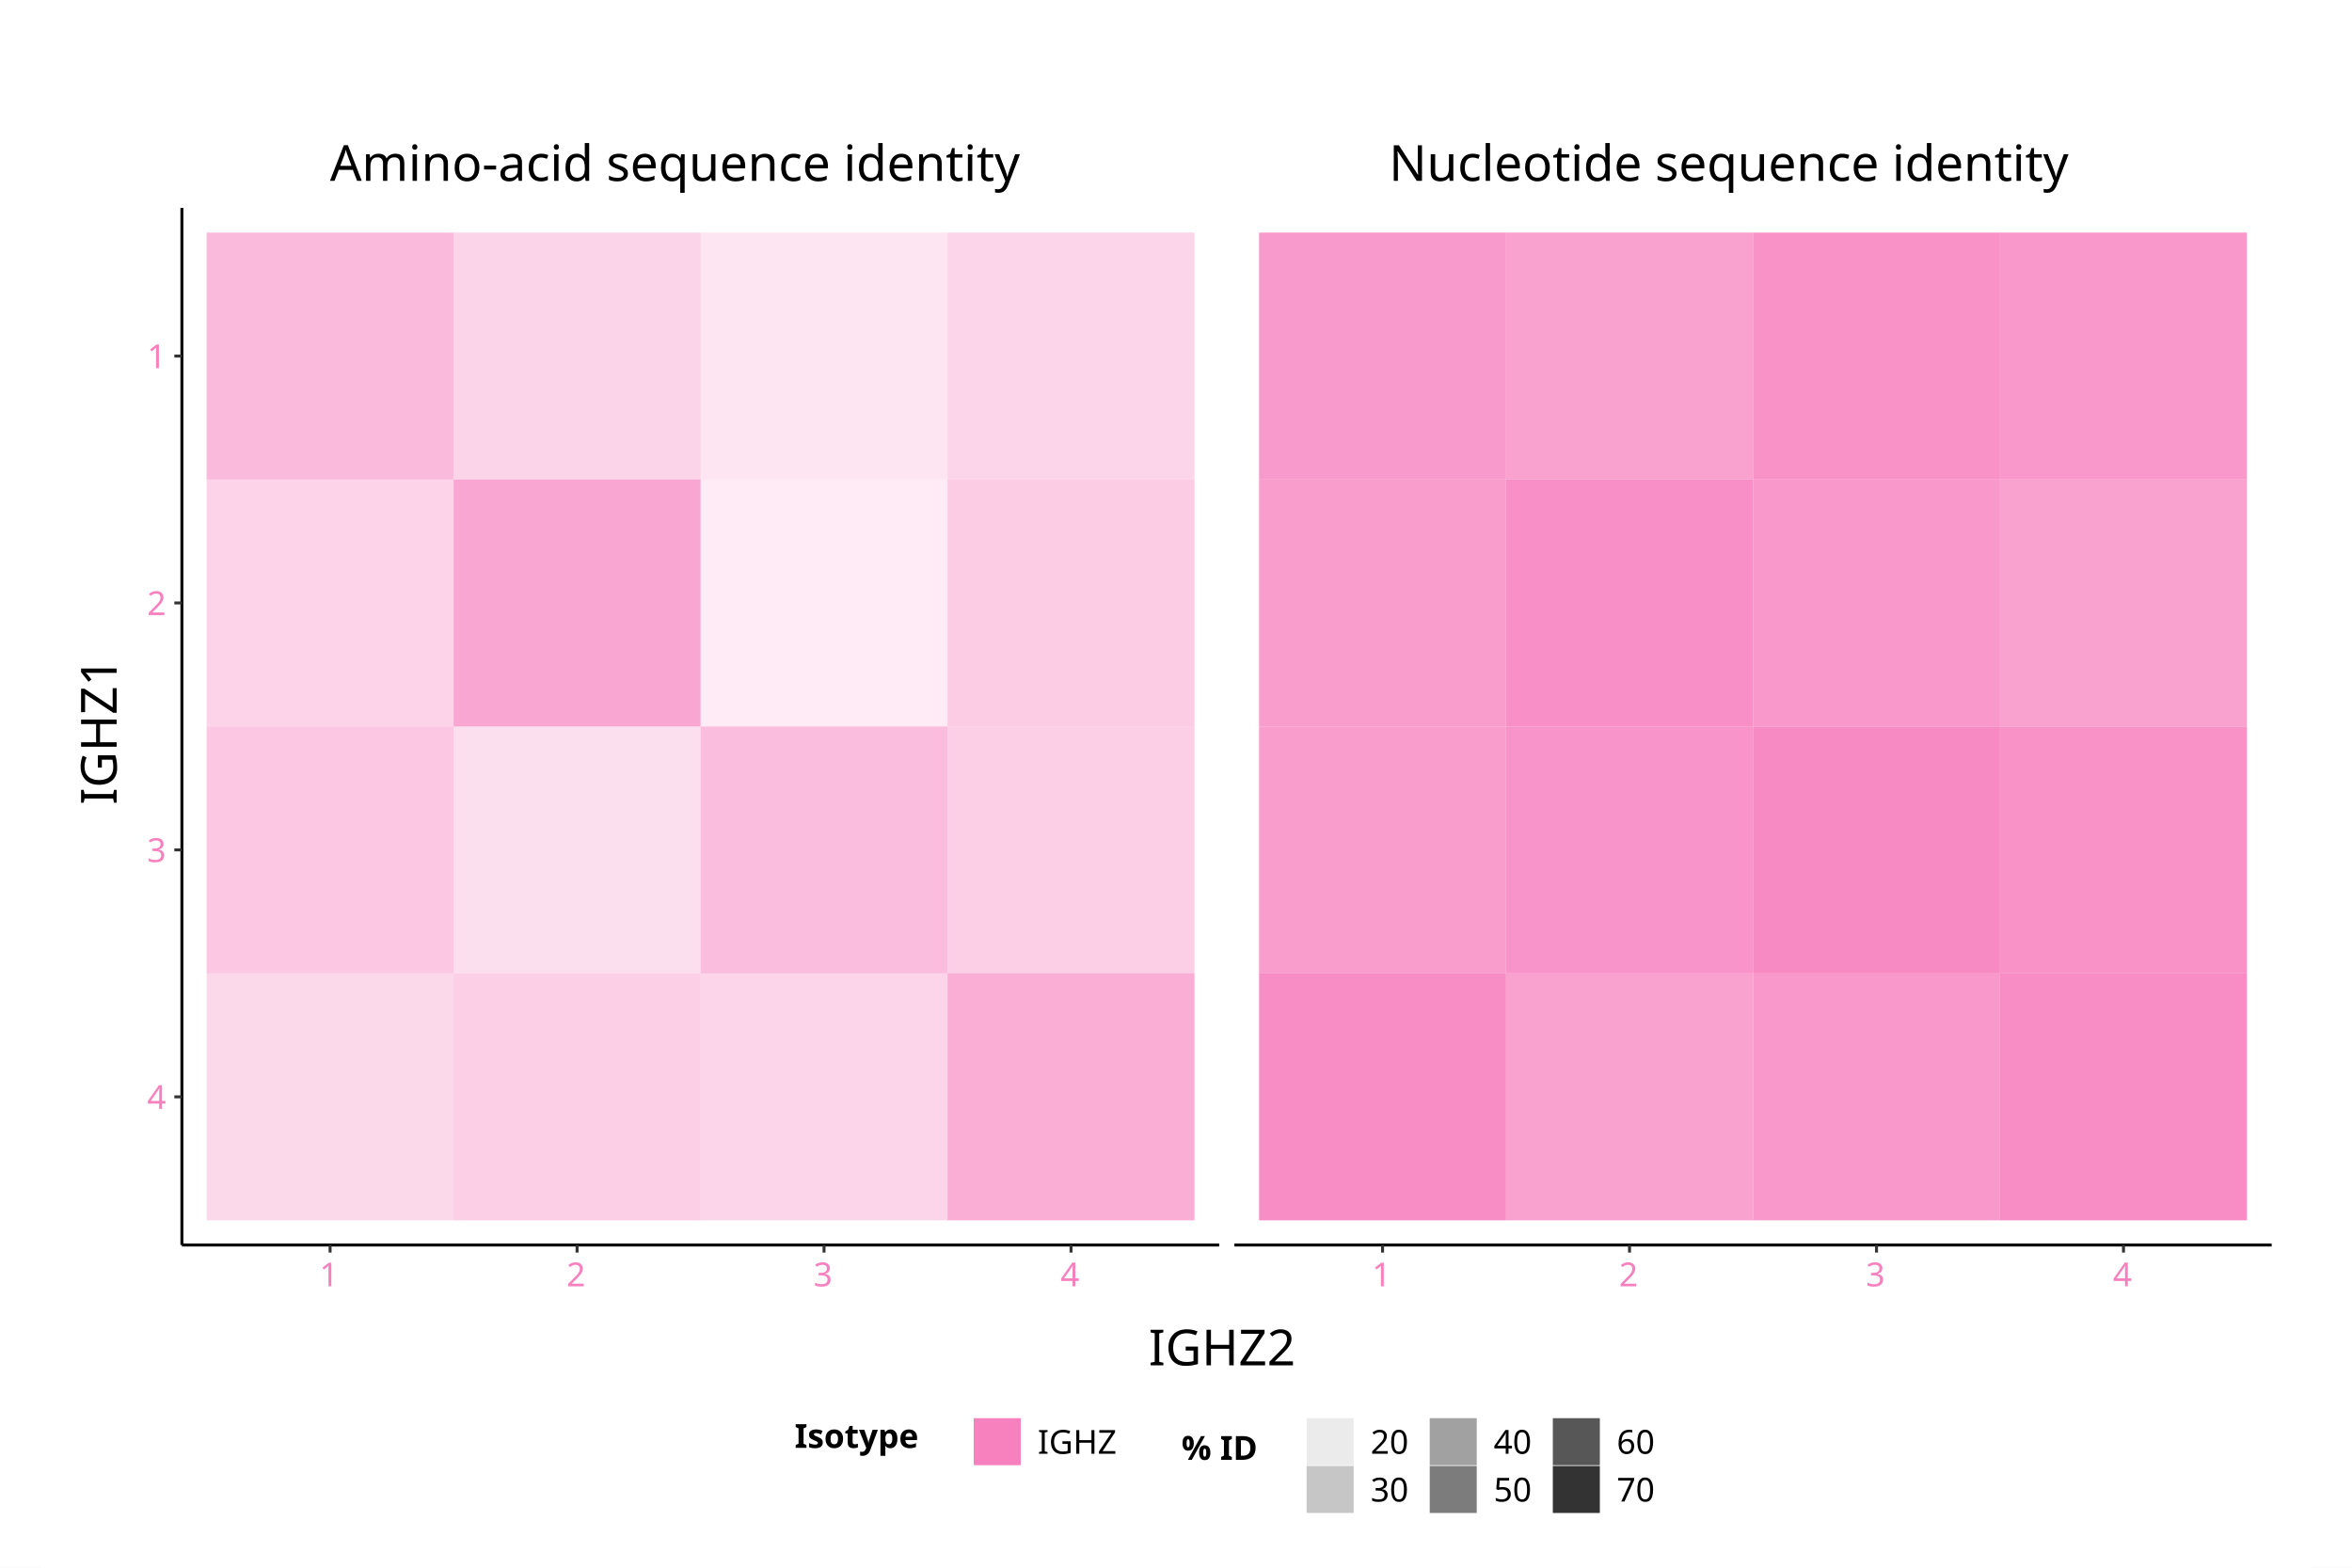
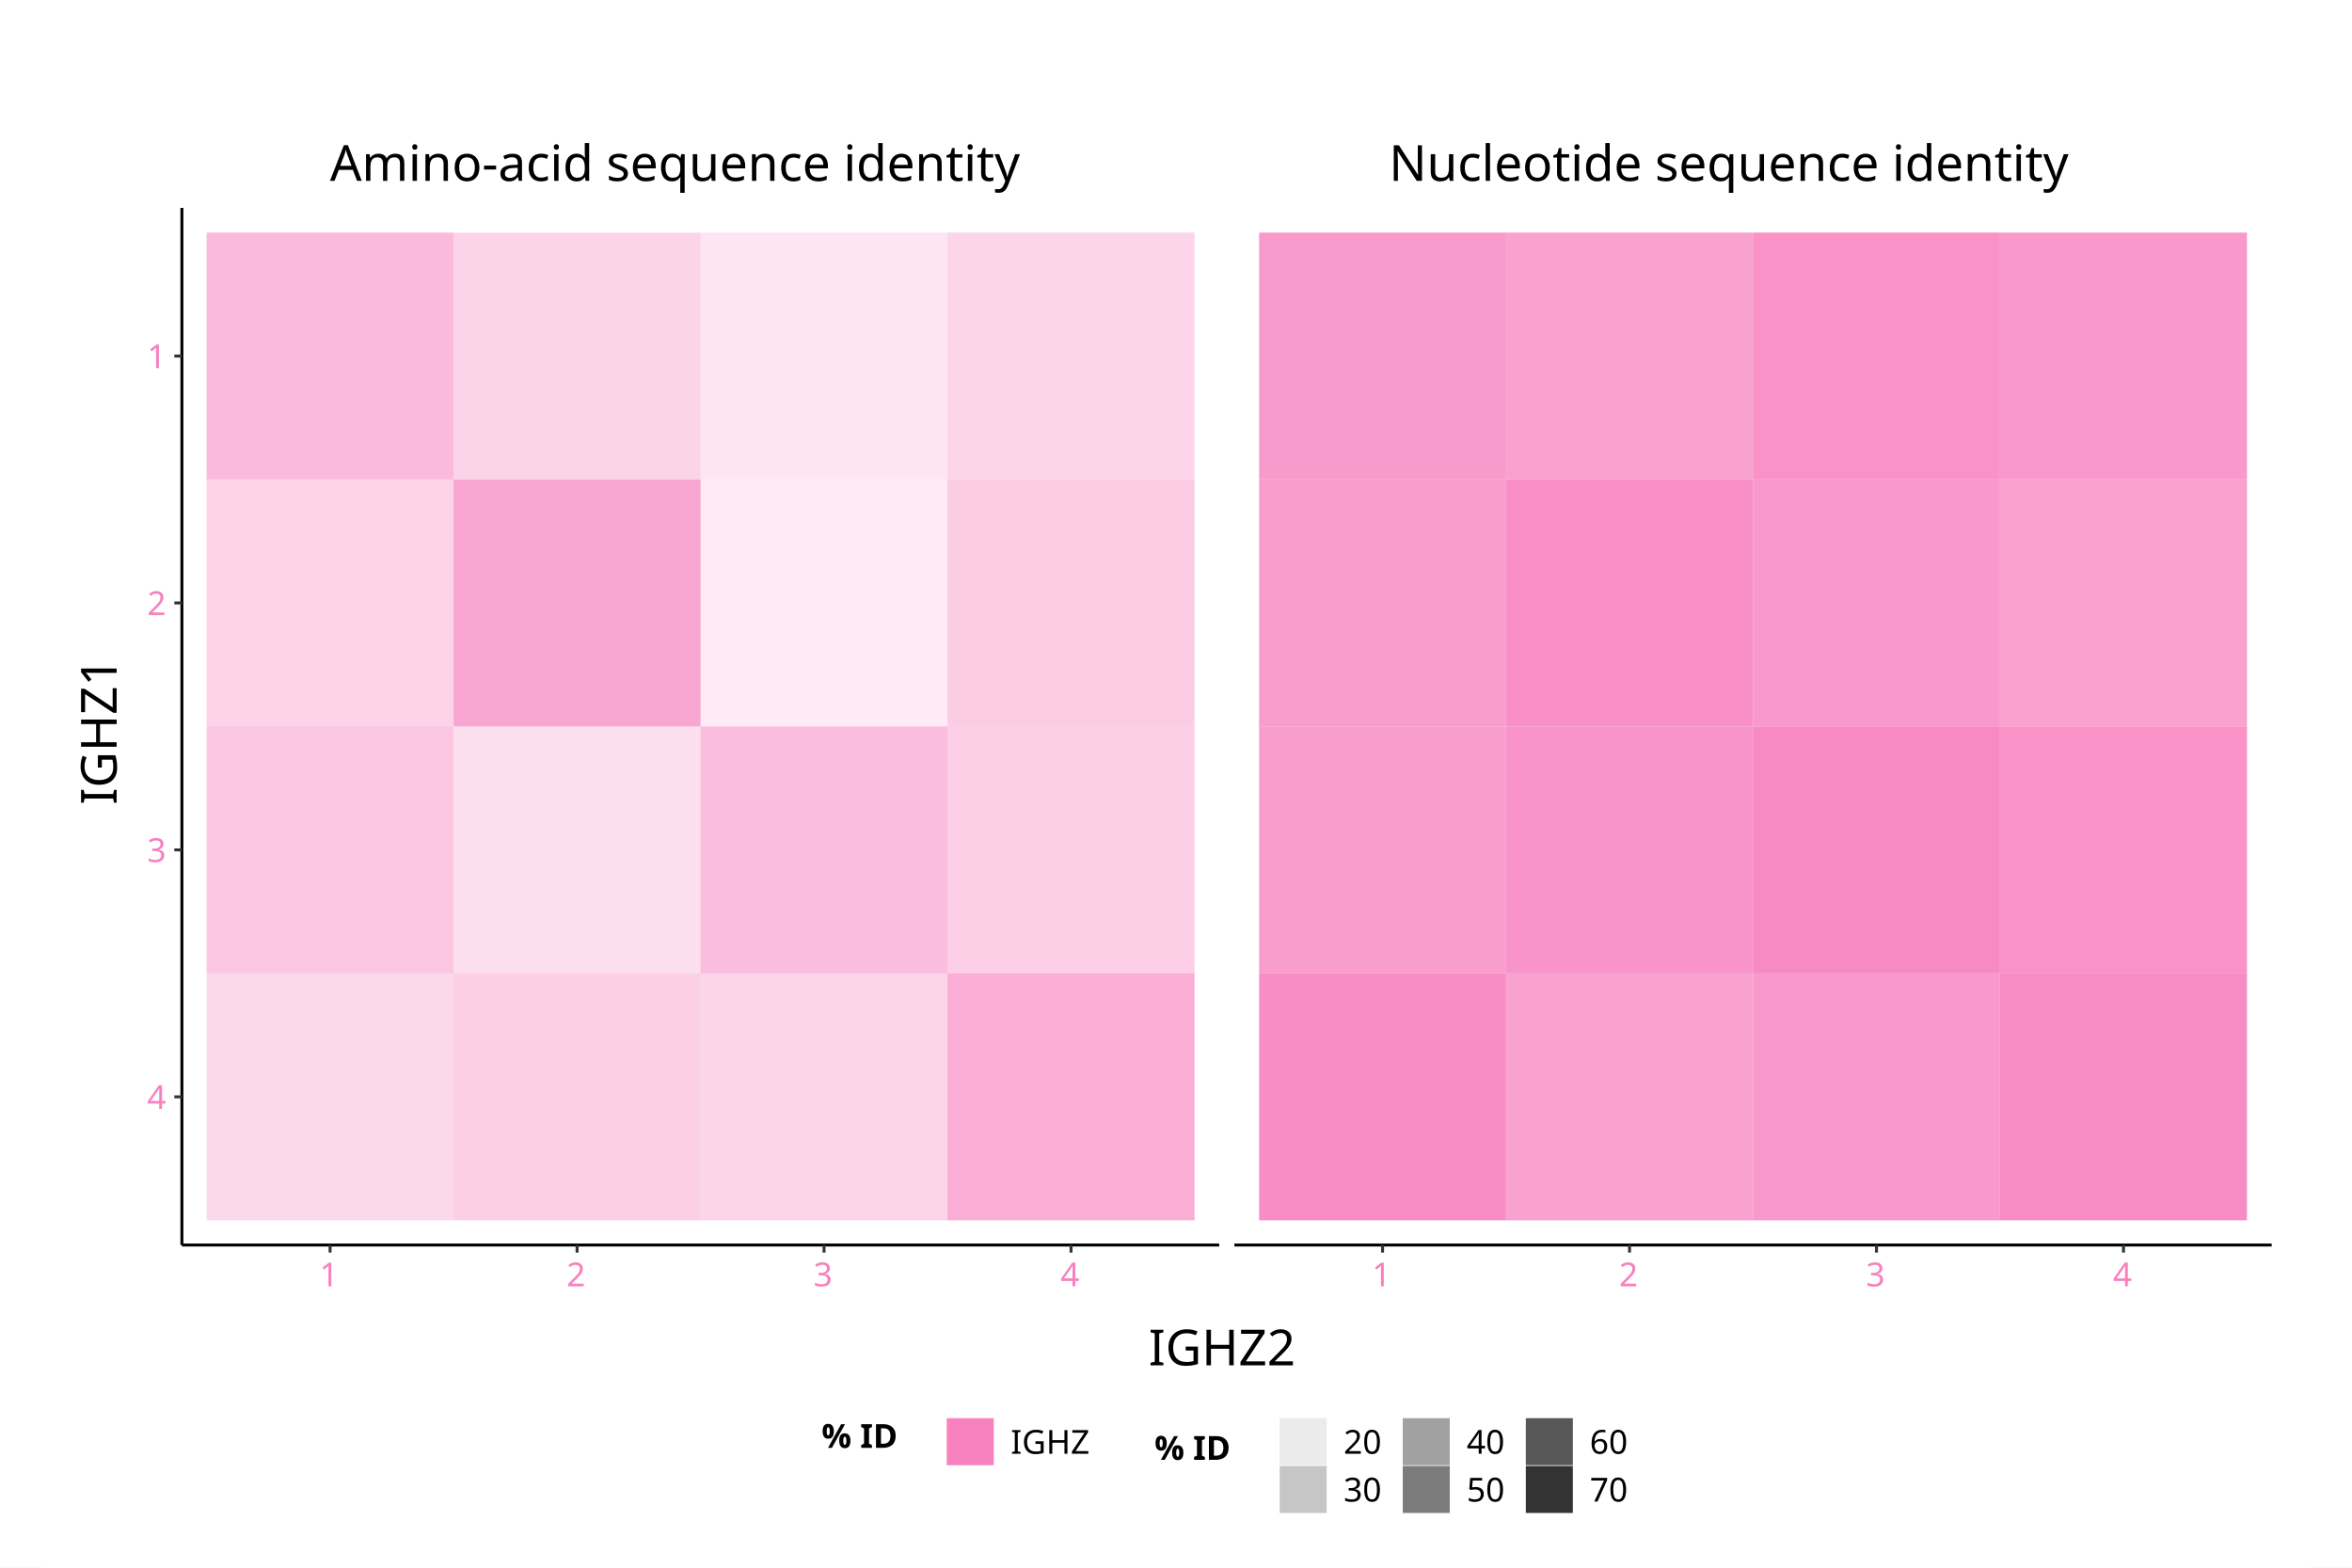
<svg xmlns="http://www.w3.org/2000/svg" viewBox="0 0 850.39 566.93">
  <defs>
    <style type="text/css">
    line, polyline, path, rect, circle {
      fill: none;
      stroke: #000000;
      stroke-linecap: round;
      stroke-linejoin: round;
      stroke-miterlimit: 10.00;
    }
  </style>
  </defs>
  <rect width="100%" height="100%" style="stroke: none; fill: #FFFFFF;" />
  <defs>
    <clipPath id="cpMTQuODY4Nnw4MzUuNTI1fDU2Ni45Mjl8MA==">
      <rect x="14.87" y="0.00" width="820.66" height="566.93" />
    </clipPath>
  </defs>
  <rect x="14.87" y="0.00" width="820.66" height="566.93" style="stroke-width: 1.07; stroke: #FFFFFF; fill: #FFFFFF;" clip-path="url(#cpMTQuODY4Nnw4MzUuNTI1fDU2Ni45Mjl8MA==)" />
  <defs>
    <clipPath id="cpMHw4NTAuMzk0fDU2Ni45Mjl8MA==">
      <rect x="0.00" y="0.00" width="850.39" height="566.93" />
    </clipPath>
  </defs>
  <defs>
    <clipPath id="cpNjUuNzY4M3w0NDAuODJ8NDUwLjIzNnw3NS4xODM4">
      <rect x="65.77" y="75.18" width="375.05" height="375.05" />
    </clipPath>
  </defs>
  <rect x="65.77" y="75.18" width="375.05" height="375.05" style="stroke-width: 1.07; stroke: none; fill: #FFFFFF;" clip-path="url(#cpNjUuNzY4M3w0NDAuODJ8NDUwLjIzNnw3NS4xODM4)" />
  <rect x="74.70" y="84.11" width="89.30" height="89.30" style="stroke-width: 0.21; stroke: none; stroke-linecap: butt; fill: #F781BF; fill-opacity: 0.54;" clip-path="url(#cpNjUuNzY4M3w0NDAuODJ8NDUwLjIzNnw3NS4xODM4)" />
  <rect x="164.00" y="84.11" width="89.30" height="89.30" style="stroke-width: 0.21; stroke: none; stroke-linecap: butt; fill: #F781BF; fill-opacity: 0.34;" clip-path="url(#cpNjUuNzY4M3w0NDAuODJ8NDUwLjIzNnw3NS4xODM4)" />
  <rect x="253.29" y="84.11" width="89.30" height="89.30" style="stroke-width: 0.21; stroke: none; stroke-linecap: butt; fill: #F781BF; fill-opacity: 0.21;" clip-path="url(#cpNjUuNzY4M3w0NDAuODJ8NDUwLjIzNnw3NS4xODM4)" />
  <rect x="342.59" y="84.11" width="89.30" height="89.30" style="stroke-width: 0.21; stroke: none; stroke-linecap: butt; fill: #F781BF; fill-opacity: 0.33;" clip-path="url(#cpNjUuNzY4M3w0NDAuODJ8NDUwLjIzNnw3NS4xODM4)" />
  <rect x="74.70" y="173.41" width="89.30" height="89.30" style="stroke-width: 0.21; stroke: none; stroke-linecap: butt; fill: #F781BF; fill-opacity: 0.35;" clip-path="url(#cpNjUuNzY4M3w0NDAuODJ8NDUwLjIzNnw3NS4xODM4)" />
  <rect x="164.00" y="173.41" width="89.30" height="89.30" style="stroke-width: 0.21; stroke: none; stroke-linecap: butt; fill: #F781BF; fill-opacity: 0.70;" clip-path="url(#cpNjUuNzY4M3w0NDAuODJ8NDUwLjIzNnw3NS4xODM4)" />
  <rect x="253.29" y="173.41" width="89.30" height="89.30" style="stroke-width: 0.21; stroke: none; stroke-linecap: butt; fill: #F781BF; fill-opacity: 0.16;" clip-path="url(#cpNjUuNzY4M3w0NDAuODJ8NDUwLjIzNnw3NS4xODM4)" />
  <rect x="342.59" y="173.41" width="89.30" height="89.30" style="stroke-width: 0.21; stroke: none; stroke-linecap: butt; fill: #F781BF; fill-opacity: 0.41;" clip-path="url(#cpNjUuNzY4M3w0NDAuODJ8NDUwLjIzNnw3NS4xODM4)" />
  <rect x="74.70" y="262.71" width="89.30" height="89.30" style="stroke-width: 0.21; stroke: none; stroke-linecap: butt; fill: #F781BF; fill-opacity: 0.44;" clip-path="url(#cpNjUuNzY4M3w0NDAuODJ8NDUwLjIzNnw3NS4xODM4)" />
  <rect x="164.00" y="262.71" width="89.30" height="89.30" style="stroke-width: 0.21; stroke: none; stroke-linecap: butt; fill: #F781BF; fill-opacity: 0.25;" clip-path="url(#cpNjUuNzY4M3w0NDAuODJ8NDUwLjIzNnw3NS4xODM4)" />
  <rect x="253.29" y="262.71" width="89.30" height="89.30" style="stroke-width: 0.21; stroke: none; stroke-linecap: butt; fill: #F781BF; fill-opacity: 0.52;" clip-path="url(#cpNjUuNzY4M3w0NDAuODJ8NDUwLjIzNnw3NS4xODM4)" />
  <rect x="342.59" y="262.71" width="89.30" height="89.30" style="stroke-width: 0.21; stroke: none; stroke-linecap: butt; fill: #F781BF; fill-opacity: 0.38;" clip-path="url(#cpNjUuNzY4M3w0NDAuODJ8NDUwLjIzNnw3NS4xODM4)" />
  <rect x="74.70" y="352.01" width="89.30" height="89.30" style="stroke-width: 0.21; stroke: none; stroke-linecap: butt; fill: #F781BF; fill-opacity: 0.31;" clip-path="url(#cpNjUuNzY4M3w0NDAuODJ8NDUwLjIzNnw3NS4xODM4)" />
  <rect x="164.00" y="352.01" width="89.30" height="89.30" style="stroke-width: 0.21; stroke: none; stroke-linecap: butt; fill: #F781BF; fill-opacity: 0.38;" clip-path="url(#cpNjUuNzY4M3w0NDAuODJ8NDUwLjIzNnw3NS4xODM4)" />
  <rect x="253.29" y="352.01" width="89.30" height="89.30" style="stroke-width: 0.21; stroke: none; stroke-linecap: butt; fill: #F781BF; fill-opacity: 0.33;" clip-path="url(#cpNjUuNzY4M3w0NDAuODJ8NDUwLjIzNnw3NS4xODM4)" />
  <rect x="342.59" y="352.01" width="89.30" height="89.30" style="stroke-width: 0.21; stroke: none; stroke-linecap: butt; fill: #F781BF; fill-opacity: 0.65;" clip-path="url(#cpNjUuNzY4M3w0NDAuODJ8NDUwLjIzNnw3NS4xODM4)" />
  <defs>
    <clipPath id="cpMHw4NTAuMzk0fDU2Ni45Mjl8MA==">
      <rect x="0.00" y="0.00" width="850.39" height="566.93" />
    </clipPath>
  </defs>
  <defs>
    <clipPath id="cpNDQ2LjN8ODIxLjM1Mnw0NTAuMjM2fDc1LjE4Mzg=">
      <rect x="446.30" y="75.18" width="375.05" height="375.05" />
    </clipPath>
  </defs>
  <rect x="446.30" y="75.18" width="375.05" height="375.05" style="stroke-width: 1.07; stroke: none; fill: #FFFFFF;" clip-path="url(#cpNDQ2LjN8ODIxLjM1Mnw0NTAuMjM2fDc1LjE4Mzg=)" />
  <rect x="455.23" y="84.11" width="89.30" height="89.30" style="stroke-width: 0.21; stroke: none; stroke-linecap: butt; fill: #F781BF; fill-opacity: 0.80;" clip-path="url(#cpNDQ2LjN8ODIxLjM1Mnw0NTAuMjM2fDc1LjE4Mzg=)" />
  <rect x="544.53" y="84.11" width="89.30" height="89.30" style="stroke-width: 0.21; stroke: none; stroke-linecap: butt; fill: #F781BF; fill-opacity: 0.75;" clip-path="url(#cpNDQ2LjN8ODIxLjM1Mnw0NTAuMjM2fDc1LjE4Mzg=)" />
  <rect x="633.83" y="84.11" width="89.30" height="89.30" style="stroke-width: 0.21; stroke: none; stroke-linecap: butt; fill: #F781BF; fill-opacity: 0.86;" clip-path="url(#cpNDQ2LjN8ODIxLjM1Mnw0NTAuMjM2fDc1LjE4Mzg=)" />
  <rect x="723.12" y="84.11" width="89.30" height="89.30" style="stroke-width: 0.21; stroke: none; stroke-linecap: butt; fill: #F781BF; fill-opacity: 0.82;" clip-path="url(#cpNDQ2LjN8ODIxLjM1Mnw0NTAuMjM2fDc1LjE4Mzg=)" />
  <rect x="455.23" y="173.41" width="89.30" height="89.30" style="stroke-width: 0.21; stroke: none; stroke-linecap: butt; fill: #F781BF; fill-opacity: 0.78;" clip-path="url(#cpNDQ2LjN8ODIxLjM1Mnw0NTAuMjM2fDc1LjE4Mzg=)" />
  <rect x="544.53" y="173.41" width="89.30" height="89.30" style="stroke-width: 0.21; stroke: none; stroke-linecap: butt; fill: #F781BF; fill-opacity: 0.89;" clip-path="url(#cpNDQ2LjN8ODIxLjM1Mnw0NTAuMjM2fDc1LjE4Mzg=)" />
  <rect x="633.83" y="173.41" width="89.30" height="89.30" style="stroke-width: 0.21; stroke: none; stroke-linecap: butt; fill: #F781BF; fill-opacity: 0.81;" clip-path="url(#cpNDQ2LjN8ODIxLjM1Mnw0NTAuMjM2fDc1LjE4Mzg=)" />
  <rect x="723.12" y="173.41" width="89.30" height="89.30" style="stroke-width: 0.21; stroke: none; stroke-linecap: butt; fill: #F781BF; fill-opacity: 0.75;" clip-path="url(#cpNDQ2LjN8ODIxLjM1Mnw0NTAuMjM2fDc1LjE4Mzg=)" />
  <rect x="455.23" y="262.71" width="89.30" height="89.30" style="stroke-width: 0.21; stroke: none; stroke-linecap: butt; fill: #F781BF; fill-opacity: 0.78;" clip-path="url(#cpNDQ2LjN8ODIxLjM1Mnw0NTAuMjM2fDc1LjE4Mzg=)" />
  <rect x="544.53" y="262.71" width="89.30" height="89.30" style="stroke-width: 0.21; stroke: none; stroke-linecap: butt; fill: #F781BF; fill-opacity: 0.84;" clip-path="url(#cpNDQ2LjN8ODIxLjM1Mnw0NTAuMjM2fDc1LjE4Mzg=)" />
  <rect x="633.83" y="262.71" width="89.30" height="89.30" style="stroke-width: 0.21; stroke: none; stroke-linecap: butt; fill: #F781BF; fill-opacity: 0.93;" clip-path="url(#cpNDQ2LjN8ODIxLjM1Mnw0NTAuMjM2fDc1LjE4Mzg=)" />
  <rect x="723.12" y="262.71" width="89.30" height="89.30" style="stroke-width: 0.21; stroke: none; stroke-linecap: butt; fill: #F781BF; fill-opacity: 0.86;" clip-path="url(#cpNDQ2LjN8ODIxLjM1Mnw0NTAuMjM2fDc1LjE4Mzg=)" />
  <rect x="455.23" y="352.01" width="89.30" height="89.30" style="stroke-width: 0.21; stroke: none; stroke-linecap: butt; fill: #F781BF; fill-opacity: 0.90;" clip-path="url(#cpNDQ2LjN8ODIxLjM1Mnw0NTAuMjM2fDc1LjE4Mzg=)" />
  <rect x="544.53" y="352.01" width="89.30" height="89.30" style="stroke-width: 0.21; stroke: none; stroke-linecap: butt; fill: #F781BF; fill-opacity: 0.74;" clip-path="url(#cpNDQ2LjN8ODIxLjM1Mnw0NTAuMjM2fDc1LjE4Mzg=)" />
  <rect x="633.83" y="352.01" width="89.30" height="89.30" style="stroke-width: 0.21; stroke: none; stroke-linecap: butt; fill: #F781BF; fill-opacity: 0.82;" clip-path="url(#cpNDQ2LjN8ODIxLjM1Mnw0NTAuMjM2fDc1LjE4Mzg=)" />
  <rect x="723.12" y="352.01" width="89.30" height="89.30" style="stroke-width: 0.21; stroke: none; stroke-linecap: butt; fill: #F781BF; fill-opacity: 0.91;" clip-path="url(#cpNDQ2LjN8ODIxLjM1Mnw0NTAuMjM2fDc1LjE4Mzg=)" />
  <defs>
    <clipPath id="cpMHw4NTAuMzk0fDU2Ni45Mjl8MA==">
      <rect x="0.00" y="0.00" width="850.39" height="566.93" />
    </clipPath>
  </defs>
  <defs>
    <clipPath id="cpNjUuNzY4M3w0NDAuODJ8NzUuMTgzOHw0Mi41MTk3">
      <rect x="65.77" y="42.52" width="375.05" height="32.66" />
    </clipPath>
  </defs>
  <g clip-path="url(#cpNjUuNzY4M3w0NDAuODJ8NzUuMTgzOHw0Mi41MTk3)">
    <text x="119.31" y="65.41" style="font-size: 18.00px; font-family: CM Sans;" textLength="267.98px" lengthAdjust="spacingAndGlyphs">Amino-acid sequence identity</text>
  </g>
  <defs>
    <clipPath id="cpMHw4NTAuMzk0fDU2Ni45Mjl8MA==">
      <rect x="0.00" y="0.00" width="850.39" height="566.93" />
    </clipPath>
  </defs>
  <defs>
    <clipPath id="cpNDQ2LjN8ODIxLjM1Mnw3NS4xODM4fDQyLjUxOTc=">
      <rect x="446.30" y="42.52" width="375.05" height="32.66" />
    </clipPath>
  </defs>
  <g clip-path="url(#cpNDQ2LjN8ODIxLjM1Mnw3NS4xODM4fDQyLjUxOTc=)">
    <text x="502.19" y="65.41" style="font-size: 18.00px; font-family: CM Sans;" textLength="263.28px" lengthAdjust="spacingAndGlyphs">Nucleotide sequence identity</text>
  </g>
  <defs>
    <clipPath id="cpMHw4NTAuMzk0fDU2Ni45Mjl8MA==">
      <rect x="0.00" y="0.00" width="850.39" height="566.93" />
    </clipPath>
  </defs>
  <polyline points="65.77,450.24 440.82,450.24 " style="stroke-width: 1.07; stroke-linecap: butt;" clip-path="url(#cpMHw4NTAuMzk0fDU2Ni45Mjl8MA==)" />
  <polyline points="119.35,452.98 119.35,450.24 " style="stroke-width: 1.07; stroke: #333333; stroke-linecap: butt;" clip-path="url(#cpMHw4NTAuMzk0fDU2Ni45Mjl8MA==)" />
  <polyline points="208.65,452.98 208.65,450.24 " style="stroke-width: 1.07; stroke: #333333; stroke-linecap: butt;" clip-path="url(#cpMHw4NTAuMzk0fDU2Ni45Mjl8MA==)" />
  <polyline points="297.94,452.98 297.94,450.24 " style="stroke-width: 1.07; stroke: #333333; stroke-linecap: butt;" clip-path="url(#cpMHw4NTAuMzk0fDU2Ni45Mjl8MA==)" />
  <polyline points="387.24,452.98 387.24,450.24 " style="stroke-width: 1.07; stroke: #333333; stroke-linecap: butt;" clip-path="url(#cpMHw4NTAuMzk0fDU2Ni45Mjl8MA==)" />
  <g clip-path="url(#cpMHw4NTAuMzk0fDU2Ni45Mjl8MA==)">
    <text x="115.53" y="465.18" style="font-size: 12.00px; fill: #F781BF; font-family: CM Sans;" textLength="7.63px" lengthAdjust="spacingAndGlyphs">1</text>
  </g>
  <g clip-path="url(#cpMHw4NTAuMzk0fDU2Ni45Mjl8MA==)">
    <text x="204.83" y="465.18" style="font-size: 12.00px; fill: #F781BF; font-family: CM Sans;" textLength="7.63px" lengthAdjust="spacingAndGlyphs">2</text>
  </g>
  <g clip-path="url(#cpMHw4NTAuMzk0fDU2Ni45Mjl8MA==)">
    <text x="294.13" y="465.18" style="font-size: 12.00px; fill: #F781BF; font-family: CM Sans;" textLength="7.63px" lengthAdjust="spacingAndGlyphs">3</text>
  </g>
  <g clip-path="url(#cpMHw4NTAuMzk0fDU2Ni45Mjl8MA==)">
    <text x="383.42" y="465.18" style="font-size: 12.00px; fill: #F781BF; font-family: CM Sans;" textLength="7.63px" lengthAdjust="spacingAndGlyphs">4</text>
  </g>
  <polyline points="446.30,450.24 821.35,450.24 " style="stroke-width: 1.07; stroke-linecap: butt;" clip-path="url(#cpMHw4NTAuMzk0fDU2Ni45Mjl8MA==)" />
  <polyline points="499.88,452.98 499.88,450.24 " style="stroke-width: 1.07; stroke: #333333; stroke-linecap: butt;" clip-path="url(#cpMHw4NTAuMzk0fDU2Ni45Mjl8MA==)" />
  <polyline points="589.18,452.98 589.18,450.24 " style="stroke-width: 1.07; stroke: #333333; stroke-linecap: butt;" clip-path="url(#cpMHw4NTAuMzk0fDU2Ni45Mjl8MA==)" />
  <polyline points="678.47,452.98 678.47,450.24 " style="stroke-width: 1.07; stroke: #333333; stroke-linecap: butt;" clip-path="url(#cpMHw4NTAuMzk0fDU2Ni45Mjl8MA==)" />
  <polyline points="767.77,452.98 767.77,450.24 " style="stroke-width: 1.07; stroke: #333333; stroke-linecap: butt;" clip-path="url(#cpMHw4NTAuMzk0fDU2Ni45Mjl8MA==)" />
  <g clip-path="url(#cpMHw4NTAuMzk0fDU2Ni45Mjl8MA==)">
    <text x="496.06" y="465.18" style="font-size: 12.00px; fill: #F781BF; font-family: CM Sans;" textLength="7.63px" lengthAdjust="spacingAndGlyphs">1</text>
  </g>
  <g clip-path="url(#cpMHw4NTAuMzk0fDU2Ni45Mjl8MA==)">
    <text x="585.36" y="465.18" style="font-size: 12.00px; fill: #F781BF; font-family: CM Sans;" textLength="7.63px" lengthAdjust="spacingAndGlyphs">2</text>
  </g>
  <g clip-path="url(#cpMHw4NTAuMzk0fDU2Ni45Mjl8MA==)">
    <text x="674.66" y="465.18" style="font-size: 12.00px; fill: #F781BF; font-family: CM Sans;" textLength="7.63px" lengthAdjust="spacingAndGlyphs">3</text>
  </g>
  <g clip-path="url(#cpMHw4NTAuMzk0fDU2Ni45Mjl8MA==)">
    <text x="763.96" y="465.18" style="font-size: 12.00px; fill: #F781BF; font-family: CM Sans;" textLength="7.63px" lengthAdjust="spacingAndGlyphs">4</text>
  </g>
  <polyline points="65.77,450.24 65.77,75.18 " style="stroke-width: 1.07; stroke-linecap: butt;" clip-path="url(#cpMHw4NTAuMzk0fDU2Ni45Mjl8MA==)" />
  <g clip-path="url(#cpMHw4NTAuMzk0fDU2Ni45Mjl8MA==)">
    <text x="53.20" y="401.03" style="font-size: 12.00px; fill: #F781BF; font-family: CM Sans;" textLength="7.63px" lengthAdjust="spacingAndGlyphs">4</text>
  </g>
  <g clip-path="url(#cpMHw4NTAuMzk0fDU2Ni45Mjl8MA==)">
    <text x="53.20" y="311.73" style="font-size: 12.00px; fill: #F781BF; font-family: CM Sans;" textLength="7.63px" lengthAdjust="spacingAndGlyphs">3</text>
  </g>
  <g clip-path="url(#cpMHw4NTAuMzk0fDU2Ni45Mjl8MA==)">
    <text x="53.20" y="222.44" style="font-size: 12.00px; fill: #F781BF; font-family: CM Sans;" textLength="7.63px" lengthAdjust="spacingAndGlyphs">2</text>
  </g>
  <g clip-path="url(#cpMHw4NTAuMzk0fDU2Ni45Mjl8MA==)">
    <text x="53.20" y="133.14" style="font-size: 12.00px; fill: #F781BF; font-family: CM Sans;" textLength="7.63px" lengthAdjust="spacingAndGlyphs">1</text>
  </g>
  <polyline points="63.03,396.66 65.77,396.66 " style="stroke-width: 1.07; stroke: #333333; stroke-linecap: butt;" clip-path="url(#cpMHw4NTAuMzk0fDU2Ni45Mjl8MA==)" />
  <polyline points="63.03,307.36 65.77,307.36 " style="stroke-width: 1.07; stroke: #333333; stroke-linecap: butt;" clip-path="url(#cpMHw4NTAuMzk0fDU2Ni45Mjl8MA==)" />
  <polyline points="63.03,218.06 65.77,218.06 " style="stroke-width: 1.07; stroke: #333333; stroke-linecap: butt;" clip-path="url(#cpMHw4NTAuMzk0fDU2Ni45Mjl8MA==)" />
  <polyline points="63.03,128.76 65.77,128.76 " style="stroke-width: 1.07; stroke: #333333; stroke-linecap: butt;" clip-path="url(#cpMHw4NTAuMzk0fDU2Ni45Mjl8MA==)" />
  <g clip-path="url(#cpMHw4NTAuMzk0fDU2Ni45Mjl8MA==)">
    <text x="415.27" y="493.75" style="font-size: 18.00px; font-family: CM Sans;" textLength="56.58px" lengthAdjust="spacingAndGlyphs">IGHZ2</text>
  </g>
  <g clip-path="url(#cpMHw4NTAuMzk0fDU2Ni45Mjl8MA==)">
    <text transform="translate(42.17,291.00) rotate(-90)" style="font-size: 18.00px; font-family: CM Sans;" textLength="56.58px" lengthAdjust="spacingAndGlyphs">IGHZ1</text>
  </g>
-   <rect x="281.82" y="507.24" width="128.92" height="28.24" style="stroke-width: 1.07; stroke: none; fill: #FFFFFF;" clip-path="url(#cpMHw4NTAuMzk0fDU2Ni45Mjl8MA==)" />
+   <rect x="291.58" y="507.24" width="109.41" height="28.24" style="stroke-width: 1.07; stroke: none; fill: #FFFFFF;" clip-path="url(#cpMHw4NTAuMzk0fDU2Ni45Mjl8MA==)" />
  <g clip-path="url(#cpMHw4NTAuMzk0fDU2Ni45Mjl8MA==)">
-     <text x="287.30" y="523.60" style="font-size: 12.00px; font-weight: bold; font-family: CM Sans;" textLength="50.14px" lengthAdjust="spacingAndGlyphs">Isotype</text>
+     <text x="297.05" y="523.60" style="font-size: 12.00px; font-weight: bold; font-family: CM Sans;" textLength="30.63px" lengthAdjust="spacingAndGlyphs">% ID</text>
  </g>
-   <rect x="352.06" y="512.86" width="17.00" height="17.00" style="stroke-width: 0.21; stroke: none; stroke-linejoin: miter; fill: #F781BF;" clip-path="url(#cpMHw4NTAuMzk0fDU2Ni45Mjl8MA==)" />
+   <rect x="342.30" y="512.86" width="17.00" height="17.00" style="stroke-width: 0.21; stroke: none; stroke-linejoin: miter; fill: #F781BF;" clip-path="url(#cpMHw4NTAuMzk0fDU2Ni45Mjl8MA==)" />
  <g clip-path="url(#cpMHw4NTAuMzk0fDU2Ni45Mjl8MA==)">
-     <text x="375.18" y="525.73" style="font-size: 12.00px; font-family: CM Sans;" textLength="30.08px" lengthAdjust="spacingAndGlyphs">IGHZ</text>
+     <text x="365.42" y="525.73" style="font-size: 12.00px; font-family: CM Sans;" textLength="30.08px" lengthAdjust="spacingAndGlyphs">IGHZ</text>
  </g>
-   <rect x="421.70" y="507.24" width="183.60" height="45.52" style="stroke-width: 1.07; stroke: none; fill: #FFFFFF;" clip-path="url(#cpMHw4NTAuMzk0fDU2Ni45Mjl8MA==)" />
+   <rect x="411.94" y="507.24" width="183.60" height="45.52" style="stroke-width: 1.07; stroke: none; fill: #FFFFFF;" clip-path="url(#cpMHw4NTAuMzk0fDU2Ni45Mjl8MA==)" />
  <g clip-path="url(#cpMHw4NTAuMzk0fDU2Ni45Mjl8MA==)">
-     <text x="427.18" y="527.92" style="font-size: 12.00px; font-weight: bold; font-family: CM Sans;" textLength="30.63px" lengthAdjust="spacingAndGlyphs">% ID</text>
+     <text x="417.42" y="527.92" style="font-size: 12.00px; font-weight: bold; font-family: CM Sans;" textLength="30.63px" lengthAdjust="spacingAndGlyphs">% ID</text>
  </g>
-   <rect x="472.43" y="512.86" width="17.00" height="17.00" style="stroke-width: 0.21; stroke: none; stroke-linejoin: miter; fill: #333333; fill-opacity: 0.10;" clip-path="url(#cpMHw4NTAuMzk0fDU2Ni45Mjl8MA==)" />
-   <rect x="472.43" y="530.14" width="17.00" height="17.00" style="stroke-width: 0.21; stroke: none; stroke-linejoin: miter; fill: #333333; fill-opacity: 0.28;" clip-path="url(#cpMHw4NTAuMzk0fDU2Ni45Mjl8MA==)" />
-   <rect x="516.93" y="512.86" width="17.00" height="17.00" style="stroke-width: 0.21; stroke: none; stroke-linejoin: miter; fill: #333333; fill-opacity: 0.46;" clip-path="url(#cpMHw4NTAuMzk0fDU2Ni45Mjl8MA==)" />
-   <rect x="516.93" y="530.14" width="17.00" height="17.00" style="stroke-width: 0.21; stroke: none; stroke-linejoin: miter; fill: #333333; fill-opacity: 0.64;" clip-path="url(#cpMHw4NTAuMzk0fDU2Ni45Mjl8MA==)" />
-   <rect x="561.44" y="512.86" width="17.00" height="17.00" style="stroke-width: 0.21; stroke: none; stroke-linejoin: miter; fill: #333333; fill-opacity: 0.82;" clip-path="url(#cpMHw4NTAuMzk0fDU2Ni45Mjl8MA==)" />
-   <rect x="561.44" y="530.14" width="17.00" height="17.00" style="stroke-width: 0.21; stroke: none; stroke-linejoin: miter; fill: #333333;" clip-path="url(#cpMHw4NTAuMzk0fDU2Ni45Mjl8MA==)" />
+   <rect x="462.67" y="512.86" width="17.00" height="17.00" style="stroke-width: 0.21; stroke: none; stroke-linejoin: miter; fill: #333333; fill-opacity: 0.10;" clip-path="url(#cpMHw4NTAuMzk0fDU2Ni45Mjl8MA==)" />
+   <rect x="462.67" y="530.14" width="17.00" height="17.00" style="stroke-width: 0.21; stroke: none; stroke-linejoin: miter; fill: #333333; fill-opacity: 0.28;" clip-path="url(#cpMHw4NTAuMzk0fDU2Ni45Mjl8MA==)" />
+   <rect x="507.18" y="512.86" width="17.00" height="17.00" style="stroke-width: 0.21; stroke: none; stroke-linejoin: miter; fill: #333333; fill-opacity: 0.46;" clip-path="url(#cpMHw4NTAuMzk0fDU2Ni45Mjl8MA==)" />
+   <rect x="507.18" y="530.14" width="17.00" height="17.00" style="stroke-width: 0.21; stroke: none; stroke-linejoin: miter; fill: #333333; fill-opacity: 0.64;" clip-path="url(#cpMHw4NTAuMzk0fDU2Ni45Mjl8MA==)" />
+   <rect x="551.68" y="512.86" width="17.00" height="17.00" style="stroke-width: 0.21; stroke: none; stroke-linejoin: miter; fill: #333333; fill-opacity: 0.82;" clip-path="url(#cpMHw4NTAuMzk0fDU2Ni45Mjl8MA==)" />
+   <rect x="551.68" y="530.14" width="17.00" height="17.00" style="stroke-width: 0.21; stroke: none; stroke-linejoin: miter; fill: #333333;" clip-path="url(#cpMHw4NTAuMzk0fDU2Ni45Mjl8MA==)" />
  <g clip-path="url(#cpMHw4NTAuMzk0fDU2Ni45Mjl8MA==)">
-     <text x="495.54" y="525.73" style="font-size: 12.00px; font-family: CM Sans;" textLength="15.27px" lengthAdjust="spacingAndGlyphs">20</text>
+     <text x="485.79" y="525.73" style="font-size: 12.00px; font-family: CM Sans;" textLength="15.27px" lengthAdjust="spacingAndGlyphs">20</text>
  </g>
  <g clip-path="url(#cpMHw4NTAuMzk0fDU2Ni45Mjl8MA==)">
-     <text x="495.54" y="543.01" style="font-size: 12.00px; font-family: CM Sans;" textLength="15.27px" lengthAdjust="spacingAndGlyphs">30</text>
+     <text x="485.79" y="543.01" style="font-size: 12.00px; font-family: CM Sans;" textLength="15.27px" lengthAdjust="spacingAndGlyphs">30</text>
  </g>
  <g clip-path="url(#cpMHw4NTAuMzk0fDU2Ni45Mjl8MA==)">
-     <text x="540.05" y="525.73" style="font-size: 12.00px; font-family: CM Sans;" textLength="15.27px" lengthAdjust="spacingAndGlyphs">40</text>
+     <text x="530.29" y="525.73" style="font-size: 12.00px; font-family: CM Sans;" textLength="15.27px" lengthAdjust="spacingAndGlyphs">40</text>
  </g>
  <g clip-path="url(#cpMHw4NTAuMzk0fDU2Ni45Mjl8MA==)">
-     <text x="540.05" y="543.01" style="font-size: 12.00px; font-family: CM Sans;" textLength="15.27px" lengthAdjust="spacingAndGlyphs">50</text>
+     <text x="530.29" y="543.01" style="font-size: 12.00px; font-family: CM Sans;" textLength="15.27px" lengthAdjust="spacingAndGlyphs">50</text>
  </g>
  <g clip-path="url(#cpMHw4NTAuMzk0fDU2Ni45Mjl8MA==)">
-     <text x="584.55" y="525.73" style="font-size: 12.00px; font-family: CM Sans;" textLength="15.27px" lengthAdjust="spacingAndGlyphs">60</text>
+     <text x="574.80" y="525.73" style="font-size: 12.00px; font-family: CM Sans;" textLength="15.27px" lengthAdjust="spacingAndGlyphs">60</text>
  </g>
  <g clip-path="url(#cpMHw4NTAuMzk0fDU2Ni45Mjl8MA==)">
-     <text x="584.55" y="543.01" style="font-size: 12.00px; font-family: CM Sans;" textLength="15.27px" lengthAdjust="spacingAndGlyphs">70</text>
+     <text x="574.80" y="543.01" style="font-size: 12.00px; font-family: CM Sans;" textLength="15.27px" lengthAdjust="spacingAndGlyphs">70</text>
  </g>
</svg>
